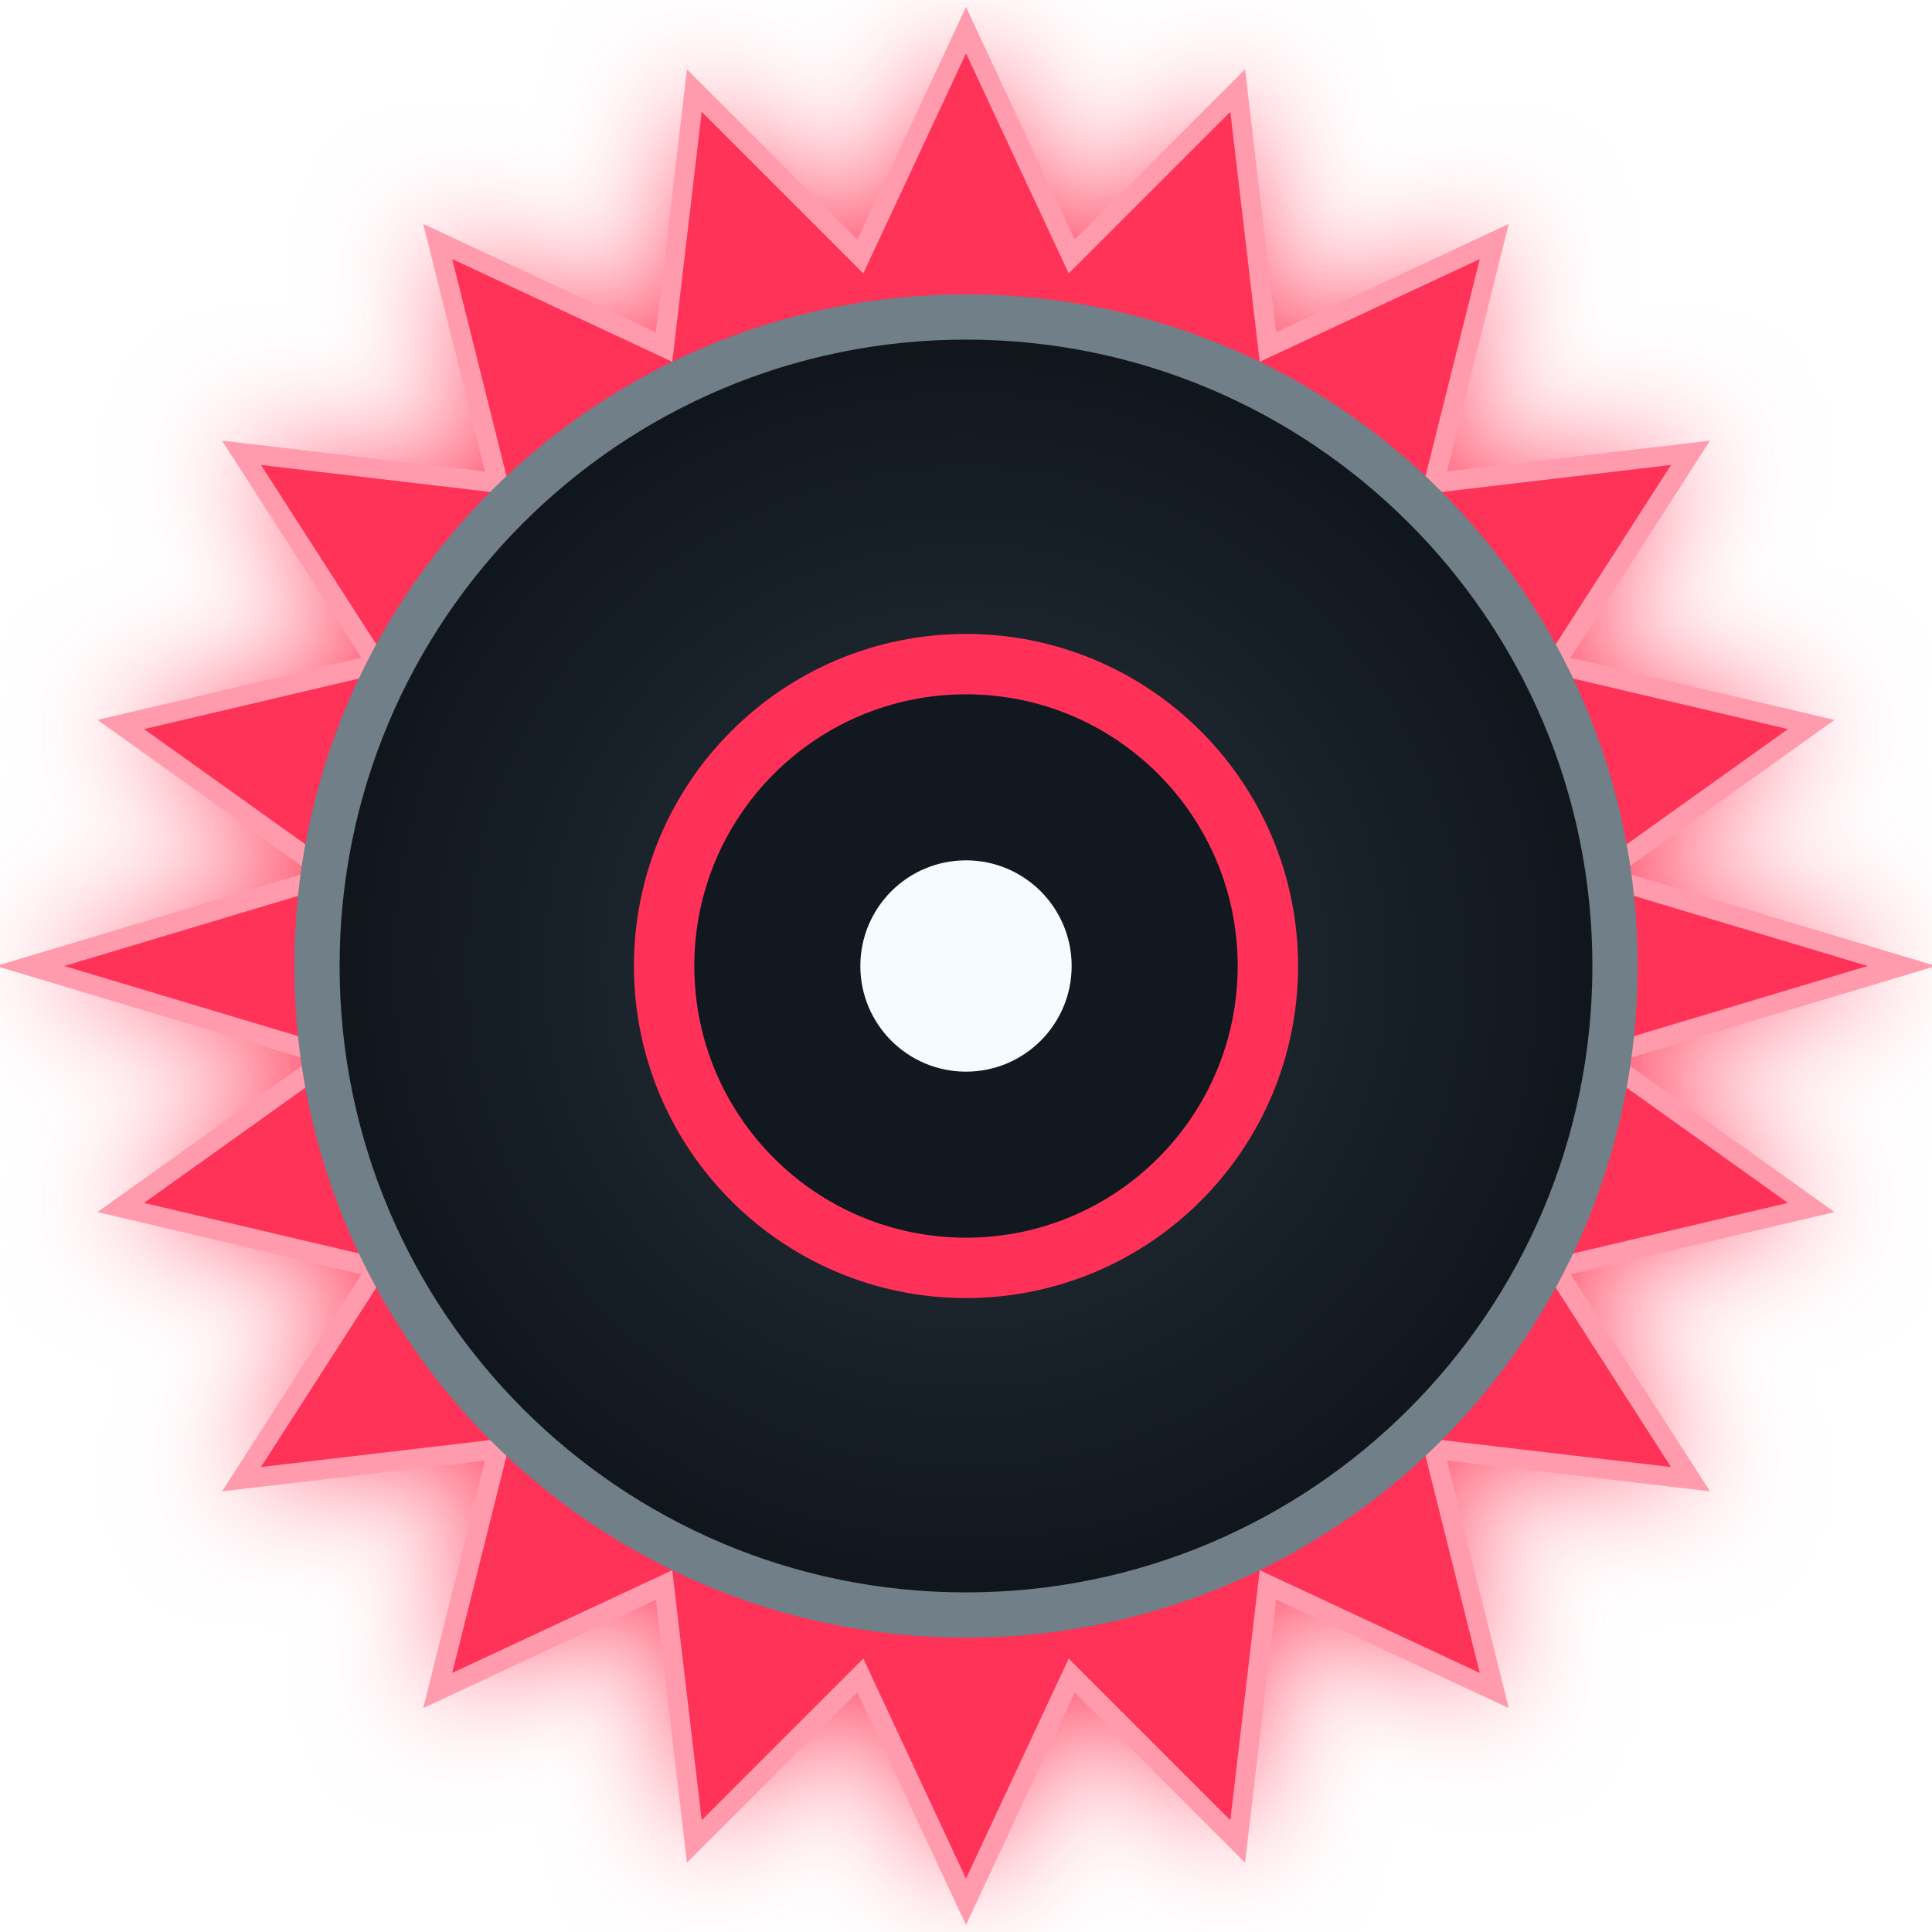
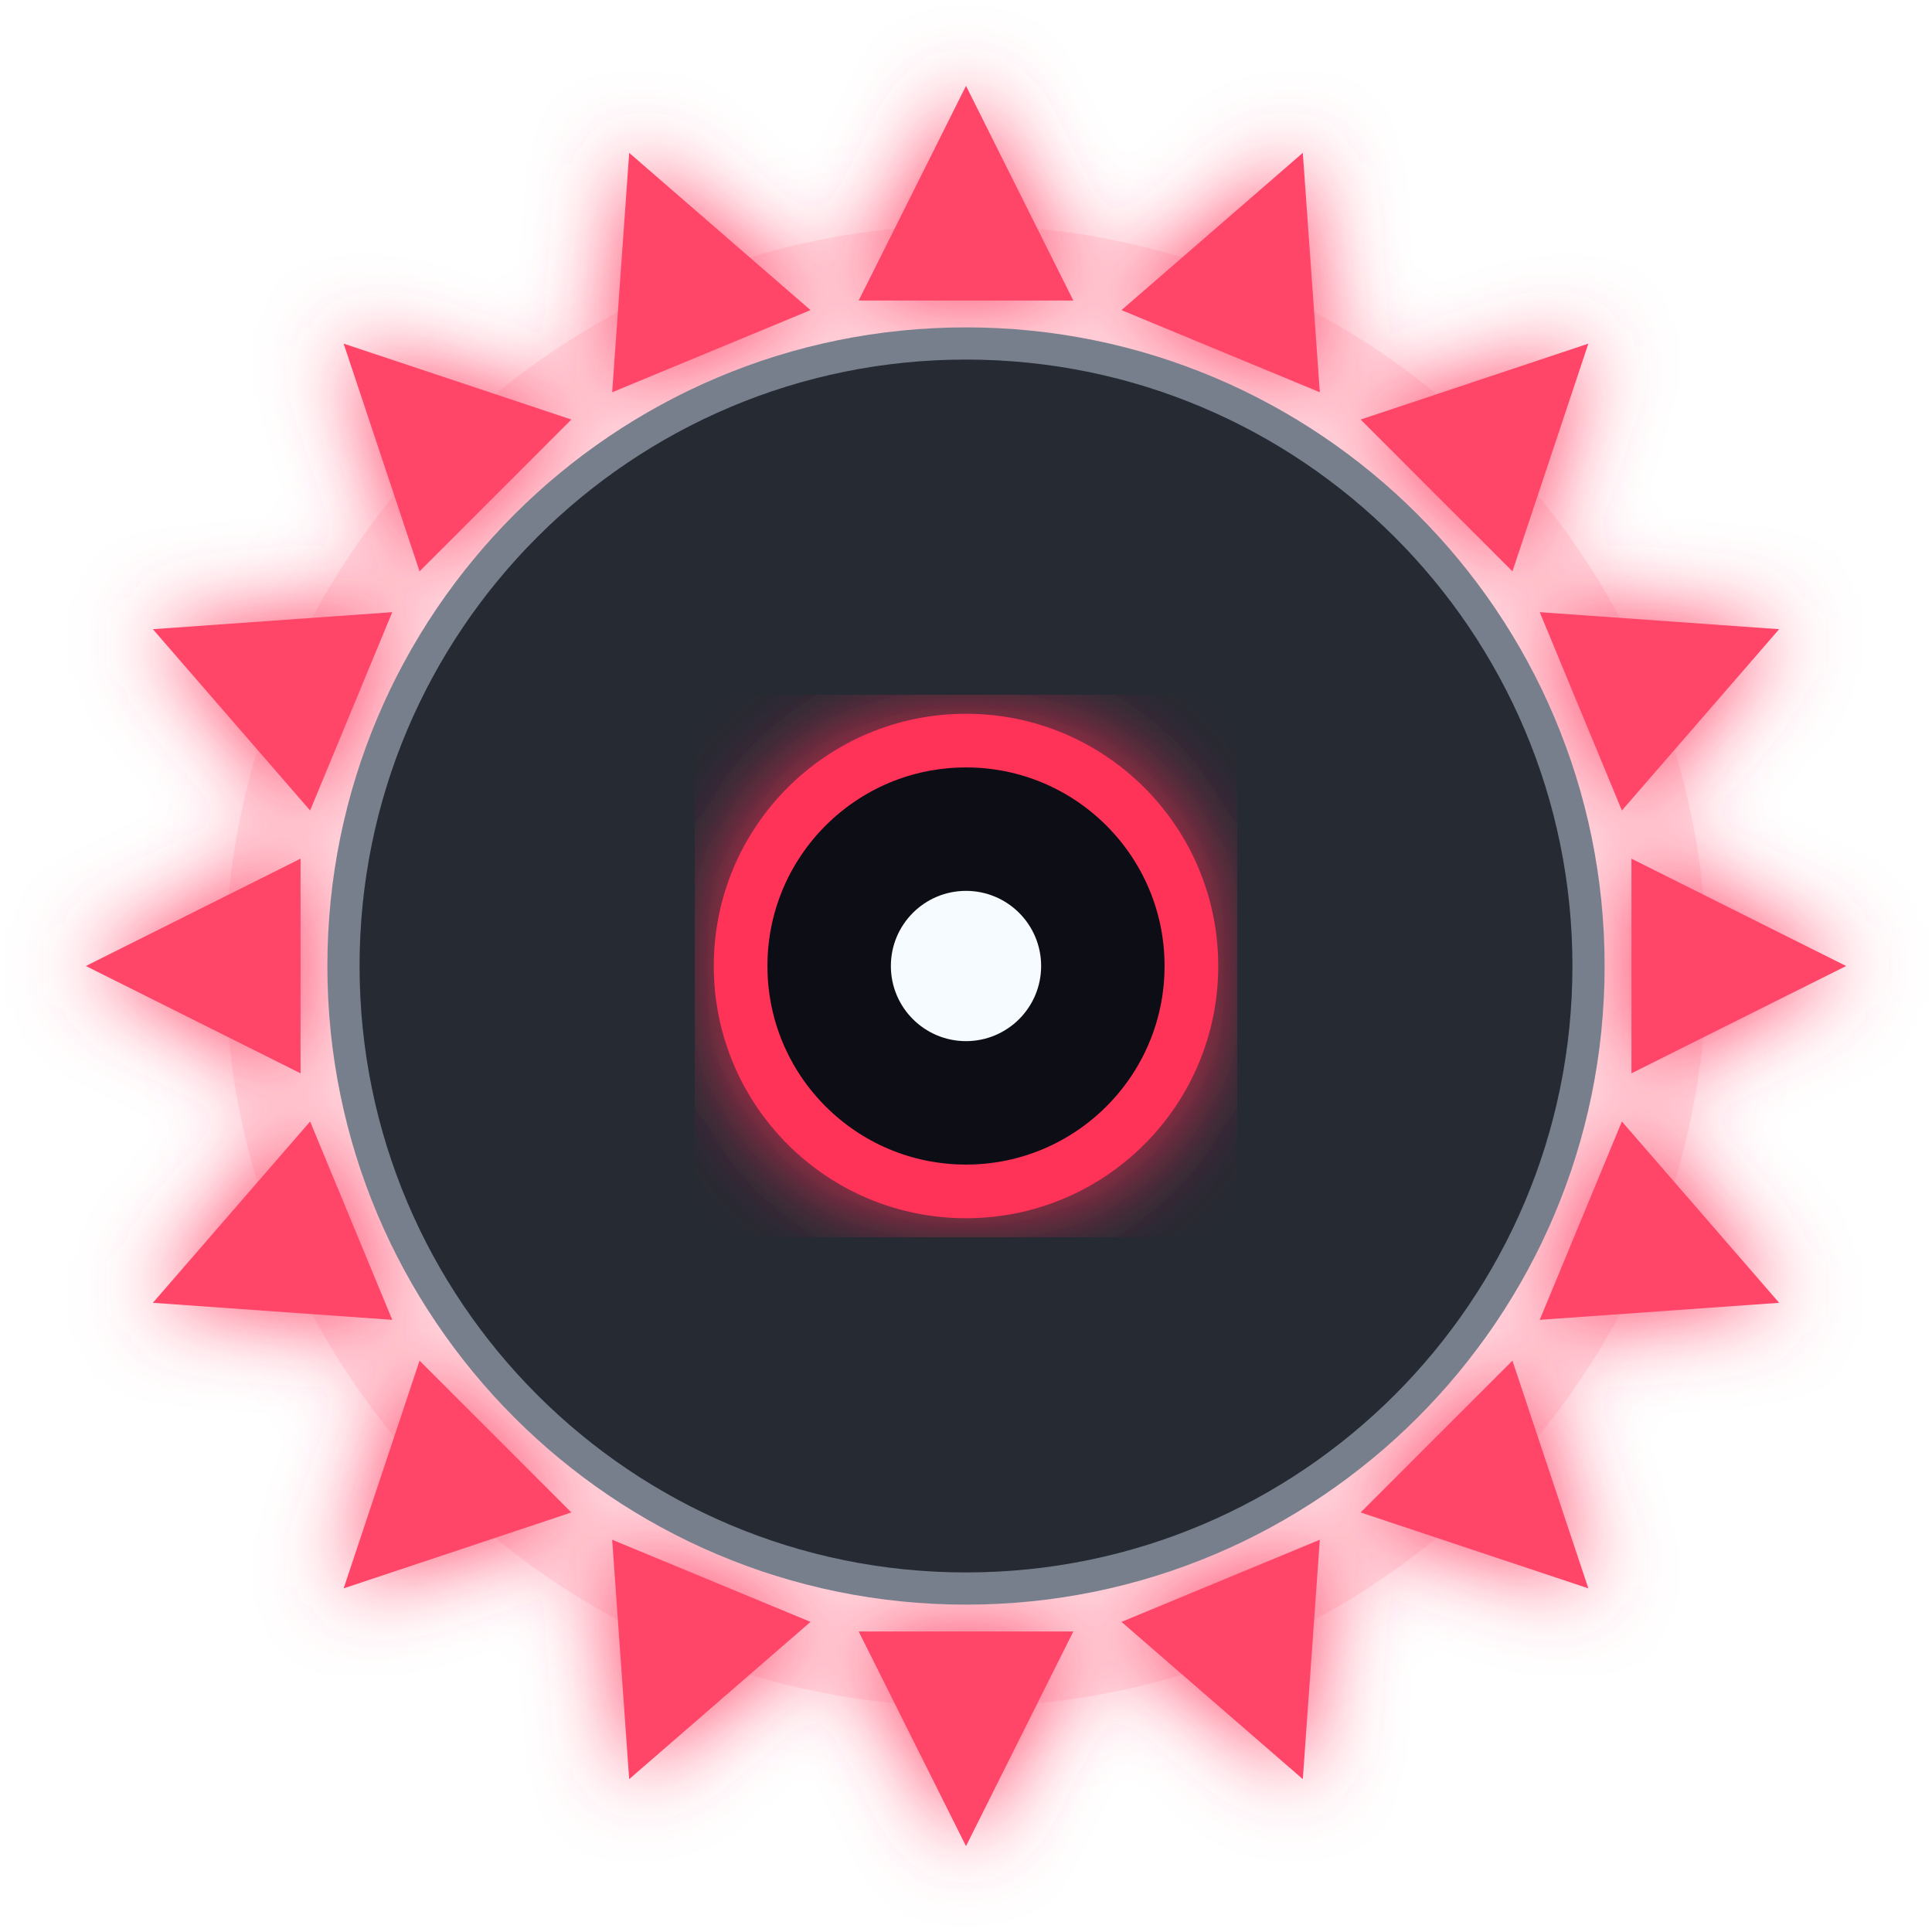
- <svg xmlns="http://www.w3.org/2000/svg" width="128" height="128" viewBox="0 0 128 128">
+ <svg xmlns="http://www.w3.org/2000/svg" width="180" height="180" viewBox="0 0 180 180">
  <defs>
-     <radialGradient id="d">
-       <stop stop-color="#27333c" />
-       <stop offset="1" stop-color="#0f151b" />
-     </radialGradient>
-     <filter id="g" x="-40%" y="-40%" width="180%" height="180%">
+     <filter id="g">
      <feGaussianBlur stdDeviation="4" result="b" />
      <feMerge>
        <feMergeNode in="b" />
        <feMergeNode in="SourceGraphic" />
      </feMerge>
    </filter>
  </defs>
-   <path d="M64 2 71 17 82 6 84 23 99 16 95 32 112 30 103 44 120 48 106 58 126 64 106 70 120 80 103 84 112 98 95 96 99 112 84 105 82 122 71 111 64 126 57 111 46 122 44 105 29 112 33 96 16 98 25 84 8 80 22 70 2 64 22 58 8 48 25 44 16 30 33 32 29 16 44 23 46 6 57 17z" fill="#ff3159" stroke="#ff9bad" stroke-width="1.3" filter="url(#g)" />
-   <circle cx="64" cy="64" r="43" fill="url(#d)" stroke="#707f88" stroke-width="3" />
-   <circle cx="64" cy="64" r="20" fill="#111820" stroke="#ff3159" stroke-width="4" />
-   <circle cx="64" cy="64" r="7" fill="#f5fbff" />
+   <g transform="translate(90 90)">
+     <circle r="69" fill="#ff3159" opacity=".18" filter="url(#g)" />
+     <g fill="#ff4567" filter="url(#g)">
+       <path id="t" d="M0-82l10 20H-10z" />
+       <use href="#t" transform="rotate(22.5)" />
+       <use href="#t" transform="rotate(45)" />
+       <use href="#t" transform="rotate(67.5)" />
+       <use href="#t" transform="rotate(90)" />
+       <use href="#t" transform="rotate(112.5)" />
+       <use href="#t" transform="rotate(135)" />
+       <use href="#t" transform="rotate(157.5)" />
+       <use href="#t" transform="rotate(180)" />
+       <use href="#t" transform="rotate(202.5)" />
+       <use href="#t" transform="rotate(225)" />
+       <use href="#t" transform="rotate(247.5)" />
+       <use href="#t" transform="rotate(270)" />
+       <use href="#t" transform="rotate(292.5)" />
+       <use href="#t" transform="rotate(315)" />
+       <use href="#t" transform="rotate(337.5)" />
+     </g>
+     <circle r="58" fill="#262a33" stroke="#777f8d" stroke-width="3" />
+     <circle r="21" fill="#0a0f15" stroke="#ff3159" stroke-width="5" filter="url(#g)" />
+     <circle r="7" fill="#f6fbff" />
+   </g>
</svg>
